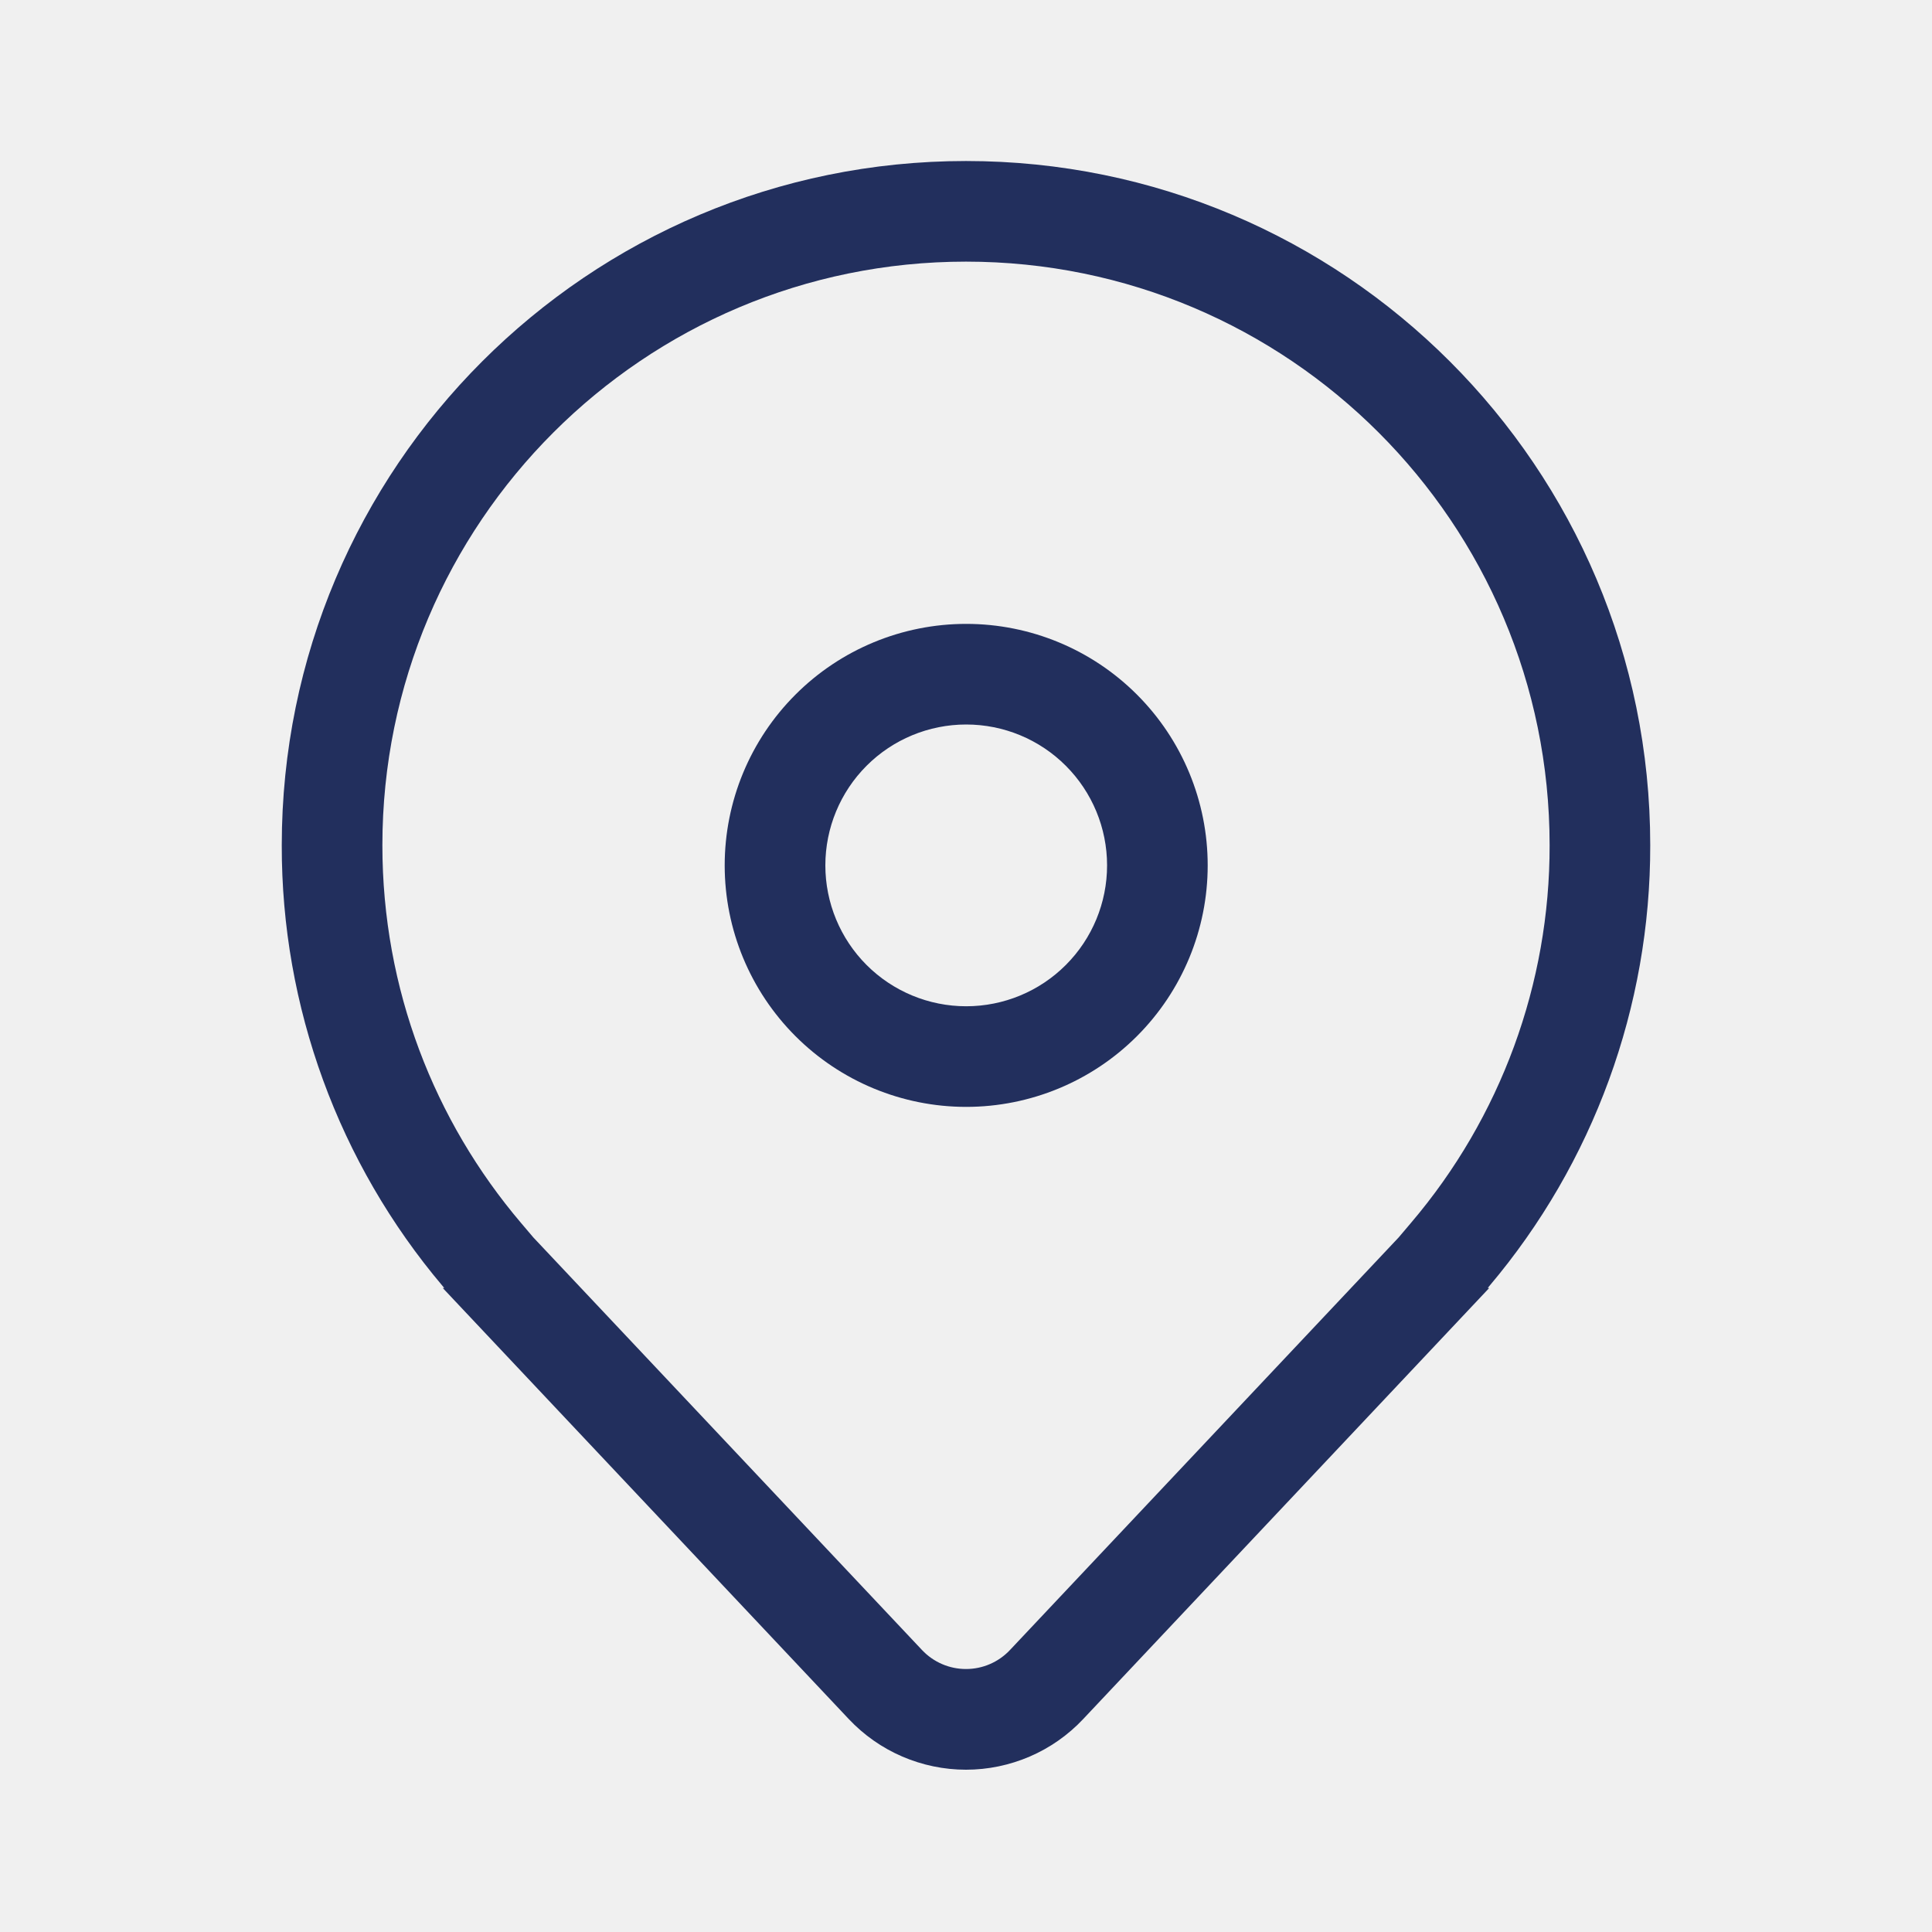
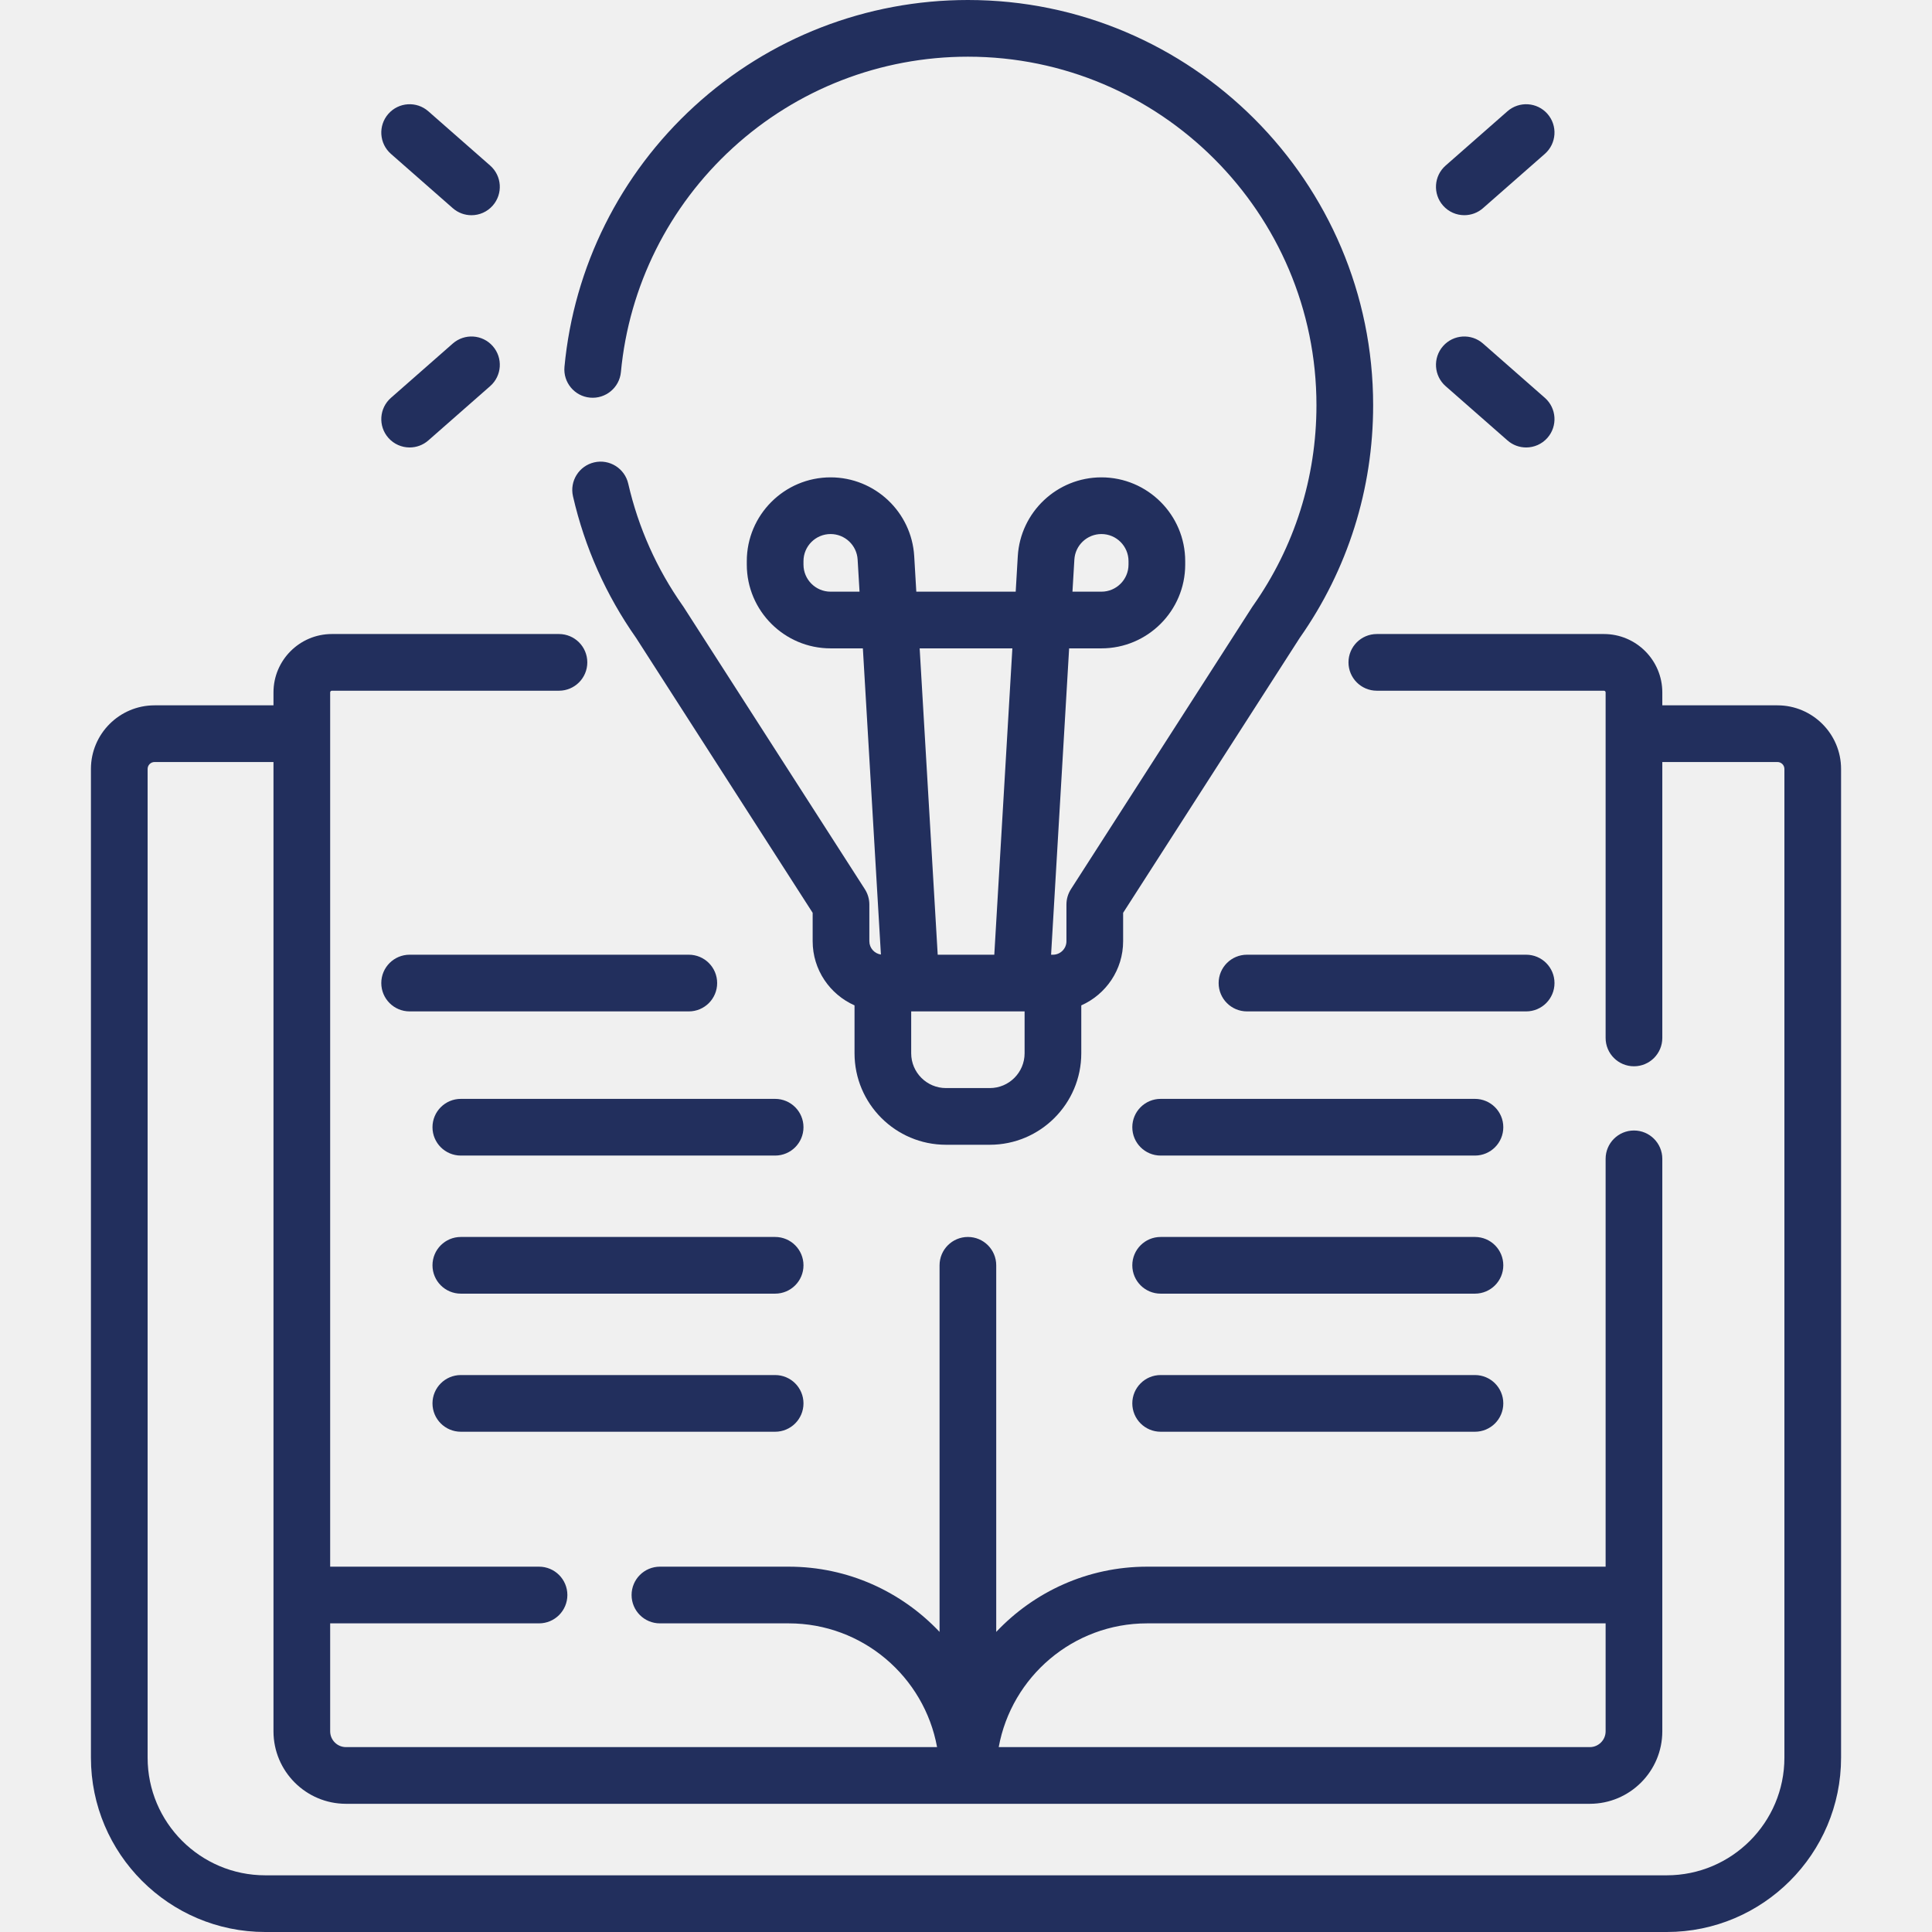
- <svg xmlns="http://www.w3.org/2000/svg" width="50" height="50" viewBox="0 0 50 50" fill="none">
-   <path d="M25.005 16.146C23.348 16.146 21.758 16.804 20.586 17.977C19.414 19.149 18.755 20.738 18.755 22.396C18.755 24.054 19.414 25.643 20.586 26.815C21.758 27.988 23.348 28.646 25.005 28.646C26.663 28.646 28.253 27.988 29.425 26.815C30.597 25.643 31.255 24.054 31.255 22.396C31.255 20.738 30.597 19.149 29.425 17.977C28.253 16.804 26.663 16.146 25.005 16.146ZM21.36 22.396C21.36 21.429 21.744 20.502 22.427 19.818C23.111 19.134 24.038 18.75 25.005 18.75C25.972 18.75 26.9 19.134 27.583 19.818C28.267 20.502 28.651 21.429 28.651 22.396C28.651 23.363 28.267 24.29 27.583 24.974C26.9 25.658 25.972 26.042 25.005 26.042C24.038 26.042 23.111 25.658 22.427 24.974C21.744 24.29 21.36 23.363 21.36 22.396Z" fill="#222F5D" />
-   <path d="M38.541 33.333L28.033 44.489C27.644 44.903 27.174 45.233 26.652 45.458C26.13 45.683 25.568 45.8 25 45.8C24.432 45.8 23.869 45.683 23.348 45.458C22.826 45.233 22.356 44.903 21.966 44.489L11.458 33.333H11.498L11.48 33.312L11.458 33.286C8.761 30.096 7.284 26.052 7.292 21.875C7.292 12.095 15.22 4.167 25 4.167C34.78 4.167 42.708 12.095 42.708 21.875C42.715 26.052 41.239 30.096 38.541 33.286L38.52 33.312L38.502 33.333H38.541ZM36.517 31.647C38.839 28.92 40.11 25.455 40.104 21.875C40.104 13.533 33.342 6.771 25 6.771C16.658 6.771 9.896 13.533 9.896 21.875C9.896 25.604 11.244 29.012 13.482 31.647L13.803 32.025L23.862 42.703C24.008 42.858 24.185 42.982 24.38 43.066C24.576 43.151 24.787 43.194 25 43.194C25.213 43.194 25.424 43.151 25.619 43.066C25.815 42.982 25.991 42.858 26.137 42.703L36.197 32.025L36.517 31.647Z" fill="#222F5D" />
+ <svg xmlns="http://www.w3.org/2000/svg" width="76" height="76" viewBox="0 0 76 76" fill="none">
+   <g clip-path="url(#clip0_5_82)">
+     <g clip-path="url(#clip1_5_82)">
+       <mask id="mask0_5_82" style="mask-type:luminance" maskUnits="userSpaceOnUse" x="0" y="0" width="76" height="76">
+         <path d="M76 0H0V76H76V0Z" fill="white" />
+       </mask>
+       <g mask="url(#mask0_5_82)">
+         <path d="M69.92 27.746H65.391V27.237C65.391 25.971 64.361 24.941 63.094 24.941H54.161C53.545 24.941 53.046 25.44 53.046 26.056C53.046 26.672 53.545 27.171 54.161 27.171H63.094C63.131 27.171 63.161 27.2 63.161 27.237V40.83C63.161 41.446 63.66 41.945 64.276 41.945C64.891 41.945 65.391 41.446 65.391 40.83V29.976H69.92C70.071 29.976 70.194 30.098 70.194 30.249V69.144C70.194 71.695 68.118 73.77 65.567 73.77H10.434C7.882 73.77 5.807 71.695 5.807 69.144V30.249C5.807 30.098 5.929 29.976 6.08 29.976H10.758V68.105C10.758 69.677 12.037 70.957 13.61 70.957H62.539C64.112 70.957 65.391 69.678 65.391 68.105V45.586C65.391 44.97 64.891 44.471 64.276 44.471C63.66 44.471 63.161 44.97 63.161 45.586V61.629H45.123C42.787 61.629 40.679 62.617 39.189 64.195V49.774C39.189 49.158 38.69 48.659 38.075 48.659C37.459 48.659 36.96 49.158 36.96 49.774V64.195C35.47 62.617 33.362 61.629 31.026 61.629H25.96C25.344 61.629 24.845 62.128 24.845 62.744C24.845 63.36 25.344 63.859 25.96 63.859H31.026C33.934 63.859 36.358 65.962 36.862 68.727H13.61C13.267 68.727 12.988 68.448 12.988 68.105V63.859H21.204C21.82 63.859 22.319 63.36 22.319 62.744C22.319 62.128 21.82 61.629 21.204 61.629H12.988V27.237C12.988 27.2 13.018 27.171 13.055 27.171H21.988C22.604 27.171 23.103 26.672 23.103 26.056C23.103 25.44 22.604 24.941 21.988 24.941H13.055C11.788 24.941 10.758 25.971 10.758 27.237V27.746H6.08C4.7 27.746 3.577 28.869 3.577 30.249V69.144C3.577 72.924 6.653 76 10.434 76H65.566C69.347 76 72.423 72.924 72.423 69.144V30.249C72.423 28.869 71.3 27.746 69.92 27.746ZM45.123 63.859H63.161V68.105C63.161 68.448 62.882 68.727 62.539 68.727H39.287C39.791 65.962 42.215 63.859 45.123 63.859Z" fill="#222F5D" />
+         <path d="M23.21 15.642C23.822 15.699 24.367 15.25 24.425 14.637C24.744 11.256 26.305 8.126 28.821 5.823C31.353 3.506 34.639 2.23 38.075 2.23C45.635 2.23 51.786 8.381 51.786 15.941C51.786 18.786 50.923 21.515 49.289 23.832C49.28 23.845 49.271 23.858 49.262 23.871L42.128 34.978C42.013 35.158 41.951 35.367 41.951 35.581V37.025C41.951 37.318 41.713 37.556 41.42 37.556H41.347L42.057 25.505H43.327C45.145 25.505 46.623 24.026 46.623 22.209V22.074C46.623 20.257 45.145 18.778 43.327 18.778C41.585 18.778 40.14 20.141 40.037 21.88L39.955 23.275H36.045L35.963 21.88C35.861 20.141 34.415 18.778 32.673 18.778C30.856 18.778 29.377 20.257 29.377 22.074V22.209C29.377 24.026 30.856 25.505 32.673 25.505H33.943L34.653 37.549C34.396 37.511 34.198 37.292 34.198 37.025V35.581C34.198 35.367 34.136 35.158 34.021 34.978L26.887 23.871C26.878 23.858 26.869 23.845 26.86 23.832C25.834 22.376 25.112 20.759 24.713 19.025C24.575 18.425 23.976 18.05 23.377 18.188C22.777 18.326 22.402 18.924 22.54 19.524C23.002 21.534 23.838 23.409 25.024 25.096L31.968 35.908V37.025C31.968 38.15 32.646 39.119 33.615 39.549V41.434C33.615 43.418 35.229 45.032 37.212 45.032H38.937C40.921 45.032 42.535 43.418 42.535 41.434V39.549C43.503 39.119 44.181 38.151 44.181 37.025V35.908L51.126 25.096C53.017 22.405 54.016 19.24 54.016 15.941C54.016 7.151 46.864 0 38.075 0C34.081 0 30.26 1.484 27.316 4.178C24.391 6.855 22.576 10.495 22.205 14.428C22.147 15.041 22.597 15.585 23.21 15.642ZM42.263 22.011C42.296 21.449 42.764 21.008 43.327 21.008C43.915 21.008 44.393 21.486 44.393 22.074V22.209C44.393 22.797 43.915 23.275 43.327 23.275H42.188L42.263 22.011ZM32.673 23.275C32.085 23.275 31.607 22.797 31.607 22.209V22.074C31.607 21.486 32.085 21.008 32.673 21.008C33.237 21.008 33.704 21.449 33.737 22.011L33.812 23.275H32.673ZM39.824 25.505L39.113 37.556H36.887L36.177 25.505H39.824ZM40.305 41.434C40.305 42.188 39.691 42.802 38.937 42.802H37.212C36.458 42.802 35.844 42.188 35.844 41.434V39.786H40.305L40.305 41.434Z" fill="#222F5D" />
+         <path d="M57.603 8.465C57.864 8.465 58.126 8.374 58.338 8.188L60.77 6.053C61.233 5.647 61.279 4.942 60.873 4.479C60.467 4.017 59.762 3.971 59.299 4.377L56.867 6.513C56.404 6.919 56.358 7.624 56.765 8.086C56.985 8.337 57.293 8.465 57.603 8.465Z" fill="#222F5D" />
+         <path d="M56.867 15.19L59.3 17.325C59.511 17.511 59.773 17.602 60.035 17.602C60.344 17.602 60.653 17.474 60.873 17.223C61.279 16.761 61.233 16.056 60.771 15.65L58.338 13.514C57.876 13.108 57.171 13.153 56.765 13.616C56.359 14.079 56.404 14.783 56.867 15.19Z" fill="#222F5D" />
+         <path d="M15.378 6.053L17.811 8.189C18.023 8.375 18.285 8.466 18.546 8.466C18.856 8.466 19.164 8.337 19.384 8.086C19.79 7.624 19.745 6.919 19.282 6.513L16.849 4.377C16.387 3.971 15.682 4.017 15.276 4.48C14.87 4.942 14.916 5.647 15.378 6.053Z" fill="#222F5D" />
+         <path d="M16.114 17.602C16.376 17.602 16.638 17.511 16.85 17.325L19.282 15.189C19.745 14.783 19.791 14.079 19.384 13.616C18.978 13.153 18.274 13.108 17.811 13.514L15.379 15.65C14.916 16.056 14.87 16.76 15.276 17.223C15.497 17.474 15.805 17.602 16.114 17.602Z" fill="#222F5D" />
+         <path d="M28.211 38.671C28.211 38.055 27.712 37.556 27.096 37.556H16.114C15.498 37.556 14.999 38.055 14.999 38.671C14.999 39.287 15.498 39.786 16.114 39.786H27.096C27.712 39.786 28.211 39.287 28.211 38.671Z" fill="#222F5D" />
+         <path d="M30.492 43.227H18.128C17.512 43.227 17.013 43.727 17.013 44.342C17.013 44.958 17.512 45.457 18.128 45.457H30.492C31.108 45.457 31.607 44.958 31.607 44.342C31.607 43.727 31.108 43.227 30.492 43.227Z" fill="#222F5D" />
+         <path d="M30.492 48.659H18.128C17.512 48.659 17.013 49.158 17.013 49.774C17.013 50.39 17.512 50.889 18.128 50.889H30.492C31.108 50.889 31.607 50.39 31.607 49.774C31.607 49.158 31.108 48.659 30.492 48.659Z" fill="#222F5D" />
+         <path d="M30.492 54.091H18.128C17.512 54.091 17.013 54.59 17.013 55.206C17.013 55.822 17.512 56.321 18.128 56.321H30.492C31.108 56.321 31.607 55.822 31.607 55.206C31.607 54.59 31.108 54.091 30.492 54.091Z" fill="#222F5D" />
+         <path d="M61.15 38.671C61.15 38.055 60.651 37.556 60.035 37.556H49.053C48.437 37.556 47.938 38.055 47.938 38.671C47.938 39.287 48.437 39.786 49.053 39.786H60.035C60.651 39.786 61.15 39.287 61.15 38.671Z" fill="#222F5D" />
+         <path d="M58.021 43.227H45.657C45.041 43.227 44.542 43.727 44.542 44.342C44.542 44.958 45.041 45.457 45.657 45.457H58.021C58.637 45.457 59.136 44.958 59.136 44.342C59.136 43.727 58.637 43.227 58.021 43.227Z" fill="#222F5D" />
+         <path d="M58.021 48.659H45.657C45.041 48.659 44.542 49.158 44.542 49.774C44.542 50.39 45.041 50.889 45.657 50.889H58.021C58.637 50.889 59.136 50.39 59.136 49.774C59.136 49.158 58.637 48.659 58.021 48.659Z" fill="#222F5D" />
+         <path d="M58.021 54.091H45.657C45.041 54.091 44.542 54.59 44.542 55.206C44.542 55.822 45.041 56.321 45.657 56.321H58.021C58.637 56.321 59.136 55.822 59.136 55.206C59.136 54.59 58.637 54.091 58.021 54.091Z" fill="#222F5D" />
+       </g>
+     </g>
+   </g>
+   <defs>
+     <clipPath id="clip0_5_82">
+       <rect width="76" height="76" fill="white" />
+     </clipPath>
+     <clipPath id="clip1_5_82">
+       <rect width="76" height="76" fill="white" />
+     </clipPath>
+   </defs>
</svg>
